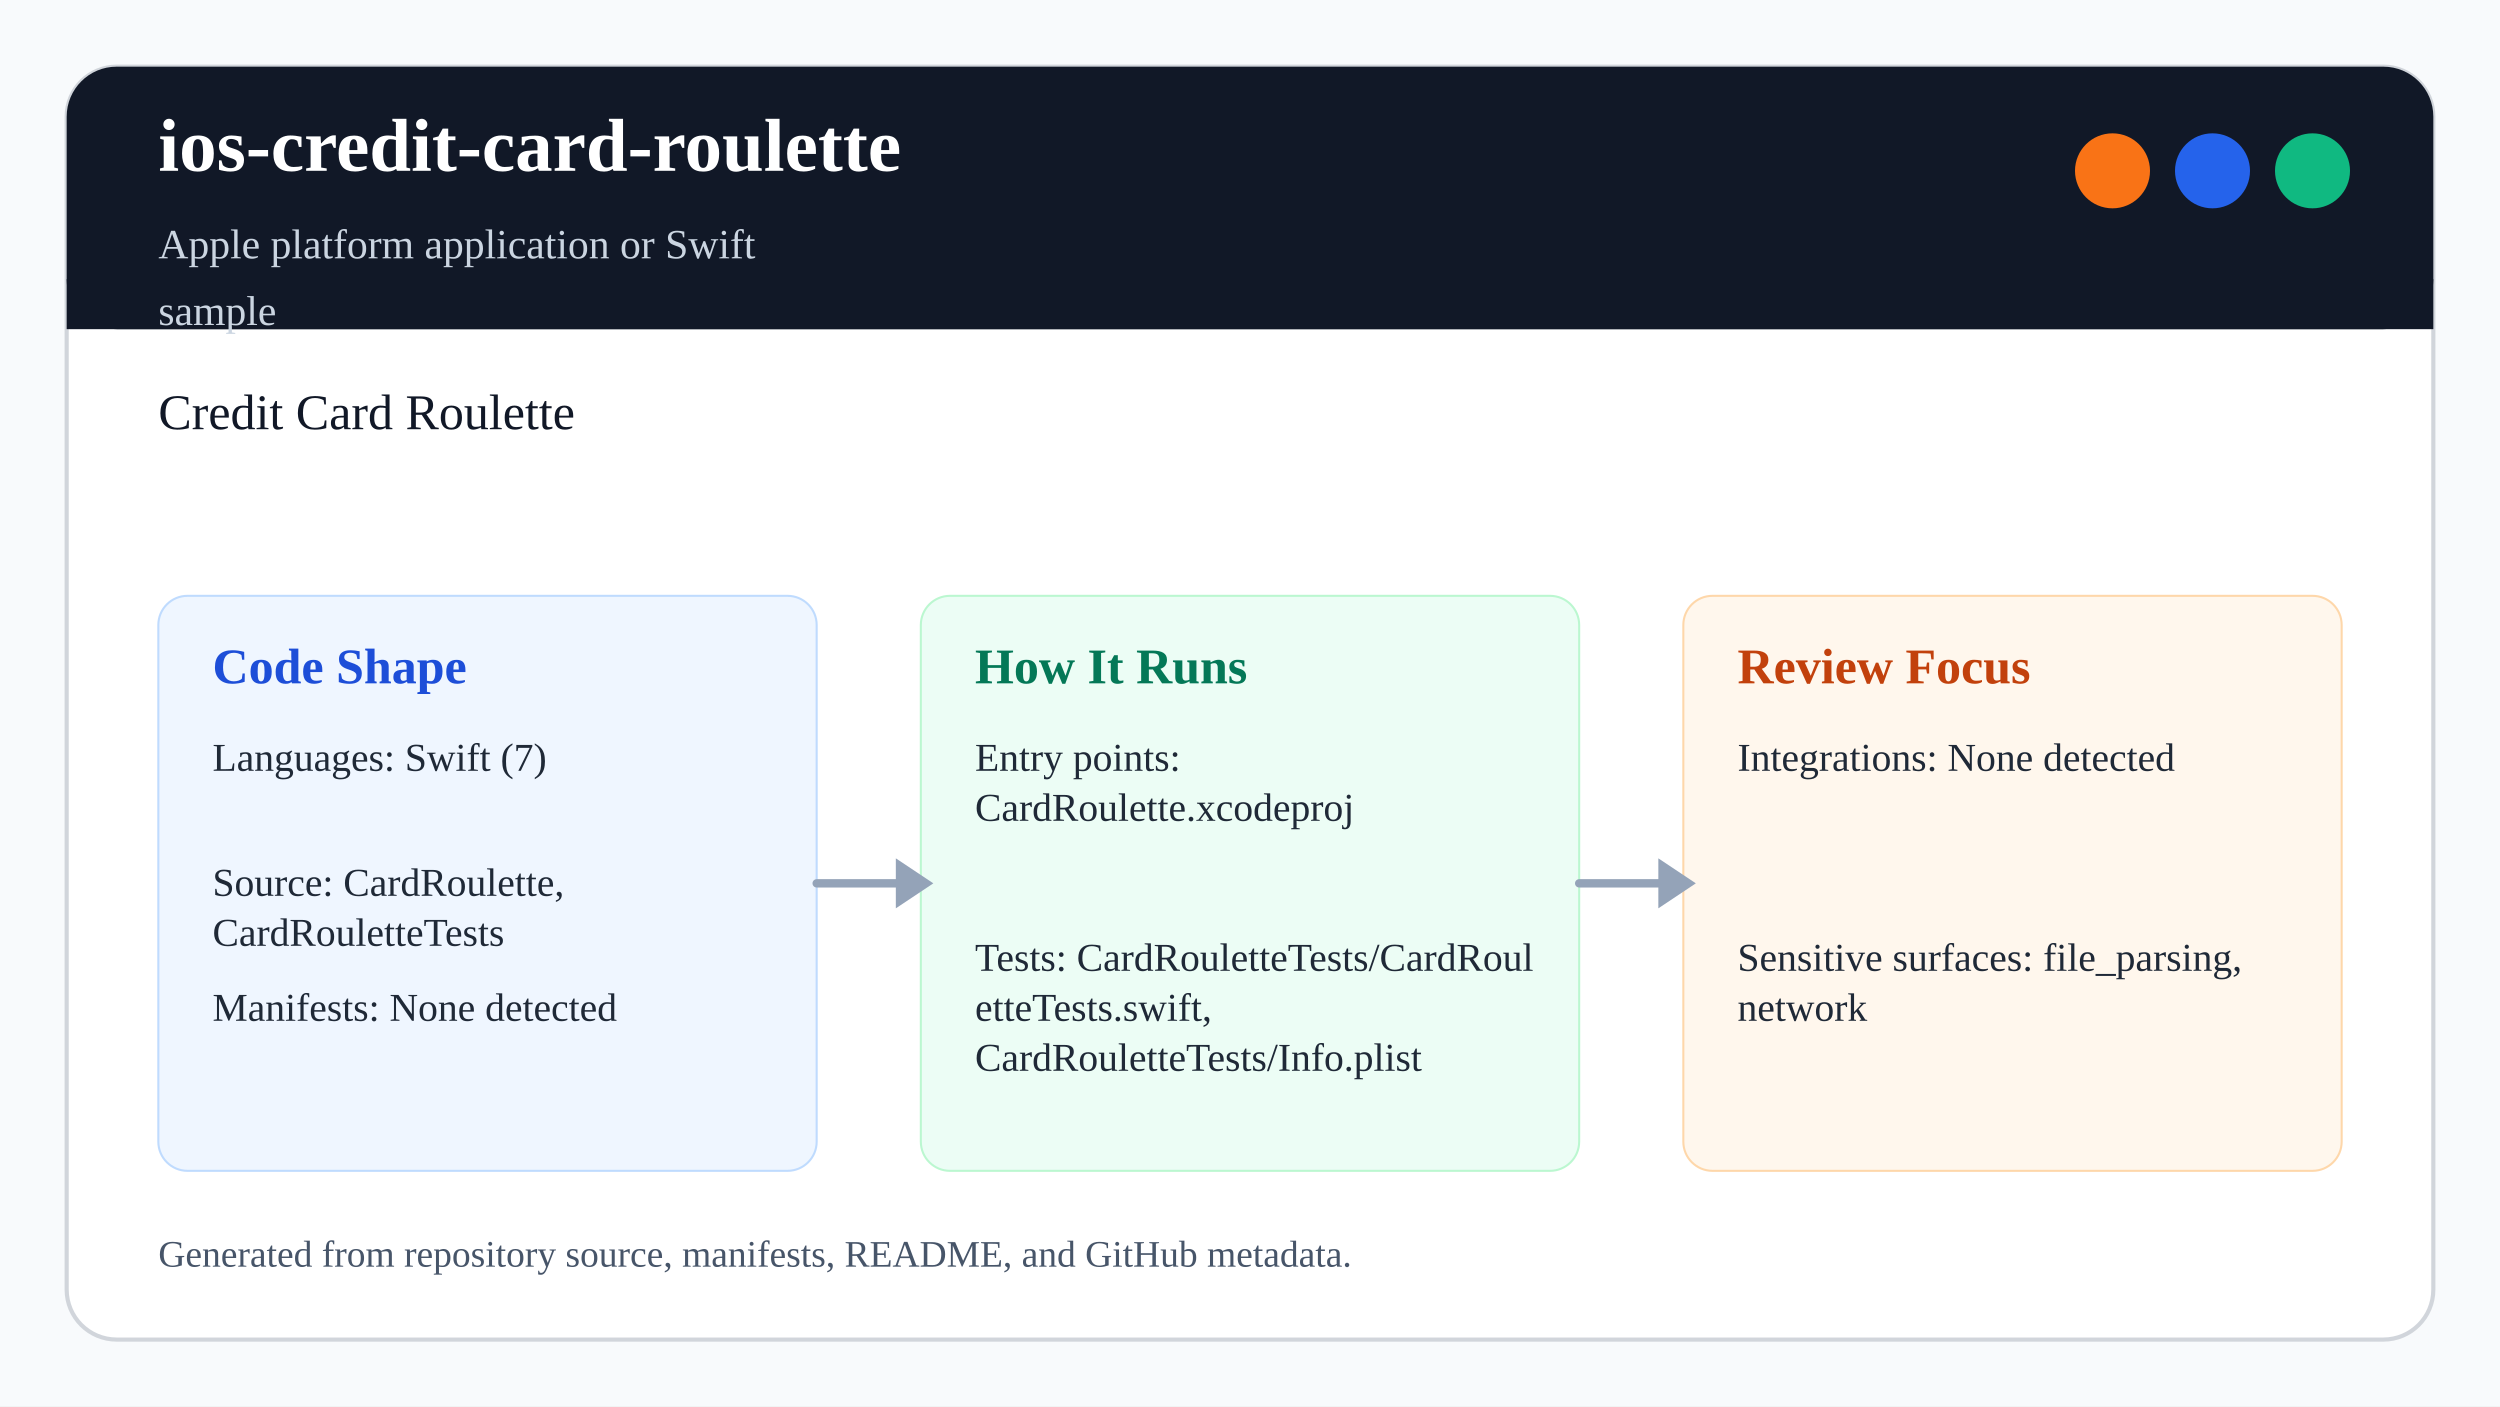
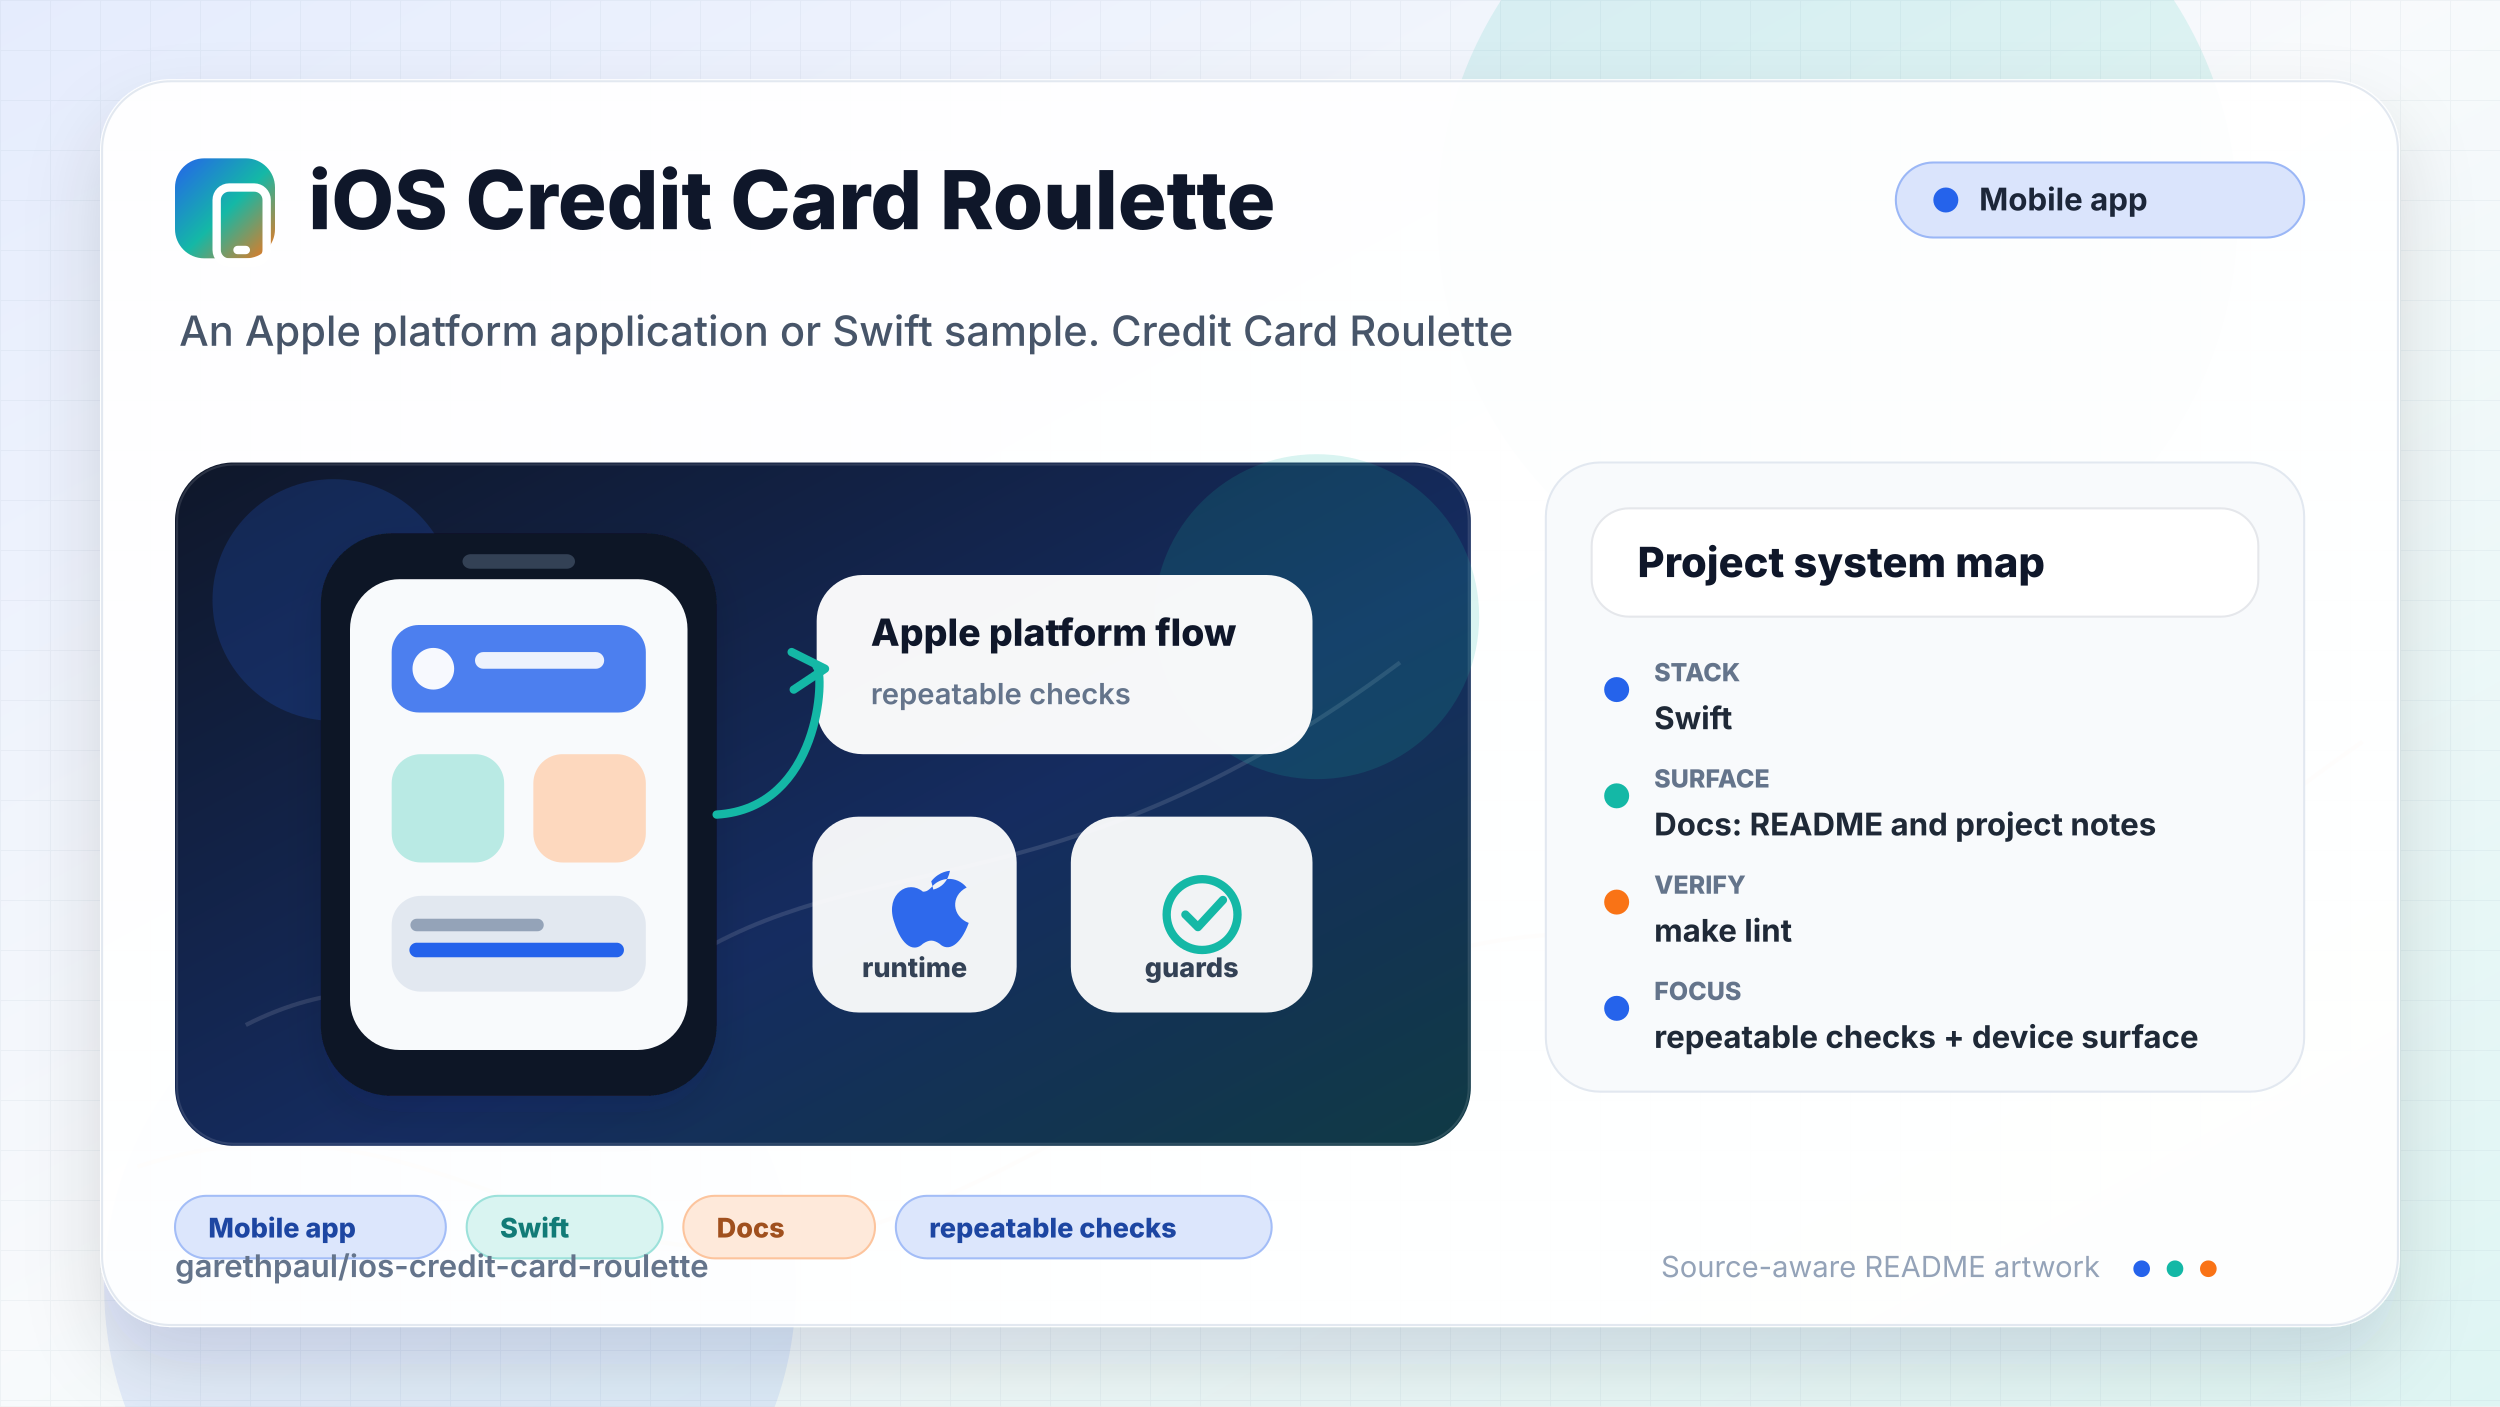
- <svg xmlns="http://www.w3.org/2000/svg" width="1200" height="675" viewBox="0 0 1200 675" role="img" aria-labelledby="title desc">
-   <rect width="1200" height="675" fill="#f8fafc" />
-   <rect x="32" y="32" width="1136" height="611" rx="24" fill="#ffffff" stroke="#d1d5db" stroke-width="2" />
-   <rect x="32" y="32" width="1136" height="126" rx="24" fill="#111827" />
-   <path d="M32 134h1136v24H32z" fill="#111827" />
-   <circle cx="1062" cy="82" r="18" fill="#2563eb" />
-   <circle cx="1110" cy="82" r="18" fill="#10b981" />
-   <circle cx="1014" cy="82" r="18" fill="#f97316" />
-   <text x="76" y="82" font-size="36" fill="#ffffff" font-weight="700">ios-credit-card-roulette</text>
-   <text x="76" y="124" font-size="20" fill="#cbd5e1">Apple platform application or Swift</text>
-   <text x="76" y="156" font-size="20" fill="#cbd5e1">sample</text>
-   <text x="76" y="206" font-size="24" fill="#111827">Credit Card Roulette</text>
-   <rect x="76" y="286" width="316" height="276" rx="14" fill="#eff6ff" stroke="#bfdbfe" />
-   <text x="102" y="328" font-size="24" font-weight="700" fill="#1d4ed8">Code Shape</text>
-   <text x="102" y="370" font-size="19" fill="#1f2937">Languages: Swift (7)</text>
-   <text x="102" y="430" font-size="19" fill="#1f2937">Source: CardRoulette,</text>
-   <text x="102" y="454" font-size="19" fill="#1f2937">CardRouletteTests</text>
-   <text x="102" y="490" font-size="19" fill="#1f2937">Manifests: None detected</text>
-   <rect x="442" y="286" width="316" height="276" rx="14" fill="#ecfdf5" stroke="#bbf7d0" />
-   <text x="468" y="328" font-size="24" font-weight="700" fill="#047857">How It Runs</text>
-   <text x="468" y="370" font-size="19" fill="#1f2937">Entry points:</text>
-   <text x="468" y="394" font-size="19" fill="#1f2937">CardRoulette.xcodeproj</text>
-   <text x="468" y="466" font-size="19" fill="#1f2937">Tests: CardRouletteTests/CardRoul</text>
-   <text x="468" y="490" font-size="19" fill="#1f2937">etteTests.swift,</text>
-   <text x="468" y="514" font-size="19" fill="#1f2937">CardRouletteTests/Info.plist</text>
-   <rect x="808" y="286" width="316" height="276" rx="14" fill="#fff7ed" stroke="#fed7aa" />
-   <text x="834" y="328" font-size="24" font-weight="700" fill="#c2410c">Review Focus</text>
-   <text x="834" y="370" font-size="19" fill="#1f2937">Integrations: None detected</text>
-   <text x="834" y="466" font-size="19" fill="#1f2937">Sensitive surfaces: file_parsing,</text>
-   <text x="834" y="490" font-size="19" fill="#1f2937">network</text>
-   <path d="M392 424h50" stroke="#94a3b8" stroke-width="4" stroke-linecap="round" />
-   <path d="M430 412l18 12-18 12z" fill="#94a3b8" />
-   <path d="M758 424h50" stroke="#94a3b8" stroke-width="4" stroke-linecap="round" />
-   <path d="M796 412l18 12-18 12z" fill="#94a3b8" />
-   <text x="76" y="608" font-size="18" fill="#475569">Generated from repository source, manifests, README, and GitHub metadata.</text>
+ <svg xmlns="http://www.w3.org/2000/svg" width="1200" height="675" viewBox="0 0 1200 675" role="img" aria-labelledby="p1r6gofe-title p1r6gofe-desc">
+   <defs>
+     <linearGradient id="p1r6gofe-bg" x1="0" y1="0" x2="1" y2="1">
+       <stop offset="0%" stop-color="#e5ecfd" />
+       <stop offset="48%" stop-color="#f8fafc" />
+       <stop offset="100%" stop-color="#def5f3" />
+     </linearGradient>
+     <linearGradient id="p1r6gofe-stage" x1="0" y1="0" x2="1" y2="1">
+       <stop offset="0%" stop-color="#0f172a" />
+       <stop offset="58%" stop-color="#152c60" />
+       <stop offset="100%" stop-color="#103a45" />
+     </linearGradient>
+     <linearGradient id="p1r6gofe-accent" x1="0" y1="0" x2="1" y2="1">
+       <stop offset="0%" stop-color="#2563eb" />
+       <stop offset="52%" stop-color="#14b8a6" />
+       <stop offset="100%" stop-color="#f97316" />
+     </linearGradient>
+     <linearGradient id="p1r6gofe-soft" x1="0" y1="0" x2="1" y2="1">
+       <stop offset="0%" stop-color="#cbdafa" />
+       <stop offset="100%" stop-color="#fee0cc" />
+     </linearGradient>
+     <filter id="p1r6gofe-shadow" x="-20%" y="-20%" width="140%" height="150%">
+       <feDropShadow dx="0" dy="18" stdDeviation="18" flood-color="#0f172a" flood-opacity="0.14" />
+     </filter>
+     <filter id="p1r6gofe-miniShadow" x="-20%" y="-20%" width="140%" height="150%">
+       <feDropShadow dx="0" dy="8" stdDeviation="10" flood-color="#0f172a" flood-opacity="0.12" />
+     </filter>
+     <pattern id="p1r6gofe-grid" width="24" height="24" patternUnits="userSpaceOnUse">
+       <path d="M24 0H0v24" fill="none" stroke="#94a3b8" stroke-opacity="0.16" stroke-width="1" />
+     </pattern>
+     <style>
+       .label { font: 700 13px ui-sans-serif, system-ui, -apple-system, BlinkMacSystemFont, "Segoe UI", sans-serif; letter-spacing: 0; text-transform: uppercase; }
+       .body { font-family: ui-sans-serif, system-ui, -apple-system, BlinkMacSystemFont, "Segoe UI", sans-serif; letter-spacing: 0; }
+     </style>
+   </defs>
+   <rect width="1200" height="675" fill="url(#p1r6gofe-bg)" />
+   <rect width="1200" height="675" fill="url(#p1r6gofe-grid)" opacity="0.65" />
+   <circle cx="216" cy="618" r="166" fill="#2563eb" opacity="0.10" />
+   <circle cx="882" cy="104" r="192" fill="#14b8a6" opacity="0.12" />
+   <path d="M66 560 C214 512 278 642 430 584 C576 528 676 408 838 462 C966 504 1034 426 1134 356" fill="none" stroke="#f97316" stroke-width="2" stroke-opacity="0.18" />
+   <rect x="48" y="38" width="1104" height="599" rx="34" fill="#ffffff" opacity="0.94" filter="url(#p1r6gofe-shadow)" />
+   <rect x="49" y="39" width="1102" height="597" rx="33" fill="none" stroke="#e2e8f0" stroke-width="1" />
+   <g class="body">
+     <rect x="84" y="76" width="48" height="48" rx="14" fill="url(#p1r6gofe-accent)" />
+     <rect x="104" y="90" width="24" height="36" rx="6" stroke="#ffffff" stroke-width="4" stroke-linecap="round" stroke-linejoin="round" fill="none" />
+     <path d="M16 30h4" transform="translate(98 90)" stroke="#ffffff" stroke-width="4" stroke-linecap="round" stroke-linejoin="round" fill="none" />
+     <text x="148" y="110" fill="#0f172a" font-size="39" font-weight="800">iOS Credit Card Roulette</text>
+     <rect x="910" y="78" width="196" height="36" rx="18" fill="#dae4fc" stroke="#9bb7f6" />
+     <circle cx="934" cy="96" r="6" fill="#2563eb" />
+     <text x="950" y="101" fill="#1c2639" font-size="15" font-weight="700">Mobile app</text>
+     <text x="86" y="166" fill="#475569" font-size="20" font-weight="500">An Apple platform application or Swift sample. Credit Card Roulette</text>
+   </g>
+   <g transform="translate(84 222)">
+     <rect x="0" y="0" width="622" height="328" rx="28" fill="url(#p1r6gofe-stage)" />
+     <rect x="1" y="1" width="620" height="326" rx="27" fill="none" stroke="#ffffff" stroke-opacity="0.12" />
+     <path d="M34 270 C116 228 166 286 250 236 C338 184 430 214 588 96" fill="none" stroke="#ffffff" stroke-opacity="0.12" stroke-width="2" />
+     <circle cx="76" cy="66" r="58" fill="#2563eb" opacity="0.20" />
+     <circle cx="548" cy="74" r="78" fill="#14b8a6" opacity="0.16" />
+     <g class="body">
+       <rect x="70" y="34" width="190" height="270" rx="34" fill="#111827" filter="url(#p1r6gofe-miniShadow)" />
+       <rect x="84" y="56" width="162" height="226" rx="24" fill="#f8fafc" />
+       <rect x="138" y="44" width="54" height="7" rx="4" fill="#334155" />
+       <rect x="104" y="78" width="122" height="42" rx="13" fill="#4c7fef" />
+       <circle cx="124" cy="99" r="10" fill="#ffffff" opacity="0.95" />
+       <rect x="144" y="91" width="62" height="8" rx="4" fill="#ffffff" opacity="0.9" />
+       <rect x="104" y="140" width="54" height="52" rx="14" fill="#b9eae4" />
+       <rect x="172" y="140" width="54" height="52" rx="14" fill="#fdd8be" />
+       <rect x="104" y="208" width="122" height="46" rx="14" fill="#e2e8f0" />
+       <path d="M116 234h96" stroke="#2563eb" stroke-width="7" stroke-linecap="round" />
+       <path d="M116 222h58" stroke="#94a3b8" stroke-width="6" stroke-linecap="round" />
+       <rect x="308" y="54" width="238" height="86" rx="22" fill="#ffffff" opacity="0.96" />
+       <text x="334" y="88" fill="#0f172a" font-size="18" font-weight="800">Apple platform flow</text>
+       <text x="334" y="116" fill="#64748b" font-size="14" font-weight="600">repeatable checks</text>
+       <path d="M260 169 C310 166 312 101 308 98" fill="none" stroke="#14b8a6" stroke-width="4" stroke-linecap="round" />
+       <path d="M296 91 l16 8 -15 10" fill="none" stroke="#14b8a6" stroke-width="4" stroke-linecap="round" stroke-linejoin="round" />
+       <rect x="306" y="170" width="98" height="94" rx="22" fill="#ffffff" opacity="0.94" />
+       <rect x="430" y="170" width="116" height="94" rx="22" fill="#ffffff" opacity="0.94" />
+       <path d="M25 7c4-5 9-5 9-5-1 5-4 8-8 9 M21 12c-7-6-18 1-14 14 4 13 10 15 14 11 3-2 5-2 8 0 4 4 10 1 14-10-8-3-9-13-1-17-5-6-13-5-17 0-2 2-3 2-4 2z" transform="translate(338 194)" fill="#2563eb" opacity="0.95" />
+       <circle cx="493" cy="217" r="17" stroke="#14b8a6" stroke-width="4" stroke-linecap="round" stroke-linejoin="round" fill="none" />
+       <path d="M13 21l6 6 12-13" transform="translate(472 196)" stroke="#14b8a6" stroke-width="4" stroke-linecap="round" stroke-linejoin="round" fill="none" />
+       <text x="355" y="247" fill="#334155" font-size="13" text-anchor="middle" font-weight="800">runtime</text>
+       <text x="488" y="247" fill="#334155" font-size="13" text-anchor="middle" font-weight="800">guards</text>
+     </g>
+   </g>
+   <g class="body" transform="translate(742 222)">
+     <rect x="0" y="0" width="364" height="302" rx="26" fill="#f8fafc" stroke="#e2e8f0" />
+     <rect x="22" y="22" width="320" height="52" rx="18" fill="#ffffff" stroke="#e5e7eb" />
+     <text x="44" y="55" fill="#0f172a" font-size="20" font-weight="800">Project system map</text>
+     <g transform="translate(24 94)">
+       <circle cx="10" cy="15" r="6" fill="#2563eb" />
+       <text x="28" y="11" fill="#64748b" font-size="12" font-weight="800">STACK</text>
+       <text x="28" y="34" fill="#1f2937" font-size="15" font-weight="650">Swift</text>
+     </g>
+     <g transform="translate(24 145)">
+       <circle cx="10" cy="15" r="6" fill="#14b8a6" />
+       <text x="28" y="11" fill="#64748b" font-size="12" font-weight="800">SURFACE</text>
+       <text x="28" y="34" fill="#1f2937" font-size="15" font-weight="650">Docs: README and project notes</text>
+     </g>
+     <g transform="translate(24 196)">
+       <circle cx="10" cy="15" r="6" fill="#f97316" />
+       <text x="28" y="11" fill="#64748b" font-size="12" font-weight="800">VERIFY</text>
+       <text x="28" y="34" fill="#1f2937" font-size="15" font-weight="650">make lint</text>
+     </g>
+     <g transform="translate(24 247)">
+       <circle cx="10" cy="15" r="6" fill="#2563eb" />
+       <text x="28" y="11" fill="#64748b" font-size="12" font-weight="800">FOCUS</text>
+       <text x="28" y="34" fill="#1f2937" font-size="15" font-weight="650">repeatable checks + device surface</text>
+     </g>
+   </g>
+   <g class="body">
+     <rect x="84" y="574" width="130" height="30" rx="15" fill="#dce6fc" stroke="#a3bdf7" />
+     <text x="100" y="594" fill="#1d46a2" font-size="13" font-weight="800">Mobile app</text>
+     <rect x="224" y="574" width="94" height="30" rx="15" fill="#d9f4f1" stroke="#9ce1da" />
+     <text x="240" y="594" fill="#127b77" font-size="13" font-weight="800">Swift</text>
+     <rect x="328" y="574" width="92" height="30" rx="15" fill="#fee9da" stroke="#fcc49d" />
+     <text x="344" y="594" fill="#a0501e" font-size="13" font-weight="800">Docs</text>
+     <rect x="430" y="574" width="180.4" height="30" rx="15" fill="#dce6fc" stroke="#a3bdf7" />
+     <text x="446" y="594" fill="#1d46a2" font-size="13" font-weight="800">repeatable checks</text>
+   </g>
+   <g class="body">
+     <text x="84" y="613" fill="#64748b" font-size="15" font-weight="600">garethpaul/ios-credit-card-roulette</text>
+     <text x="1008" y="613" fill="#94a3b8" font-size="14" text-anchor="end">Source-aware README artwork</text>
+     <circle cx="1028" cy="609" r="4" fill="#2563eb" />
+     <circle cx="1044" cy="609" r="4" fill="#14b8a6" />
+     <circle cx="1060" cy="609" r="4" fill="#f97316" />
+   </g>
</svg>
